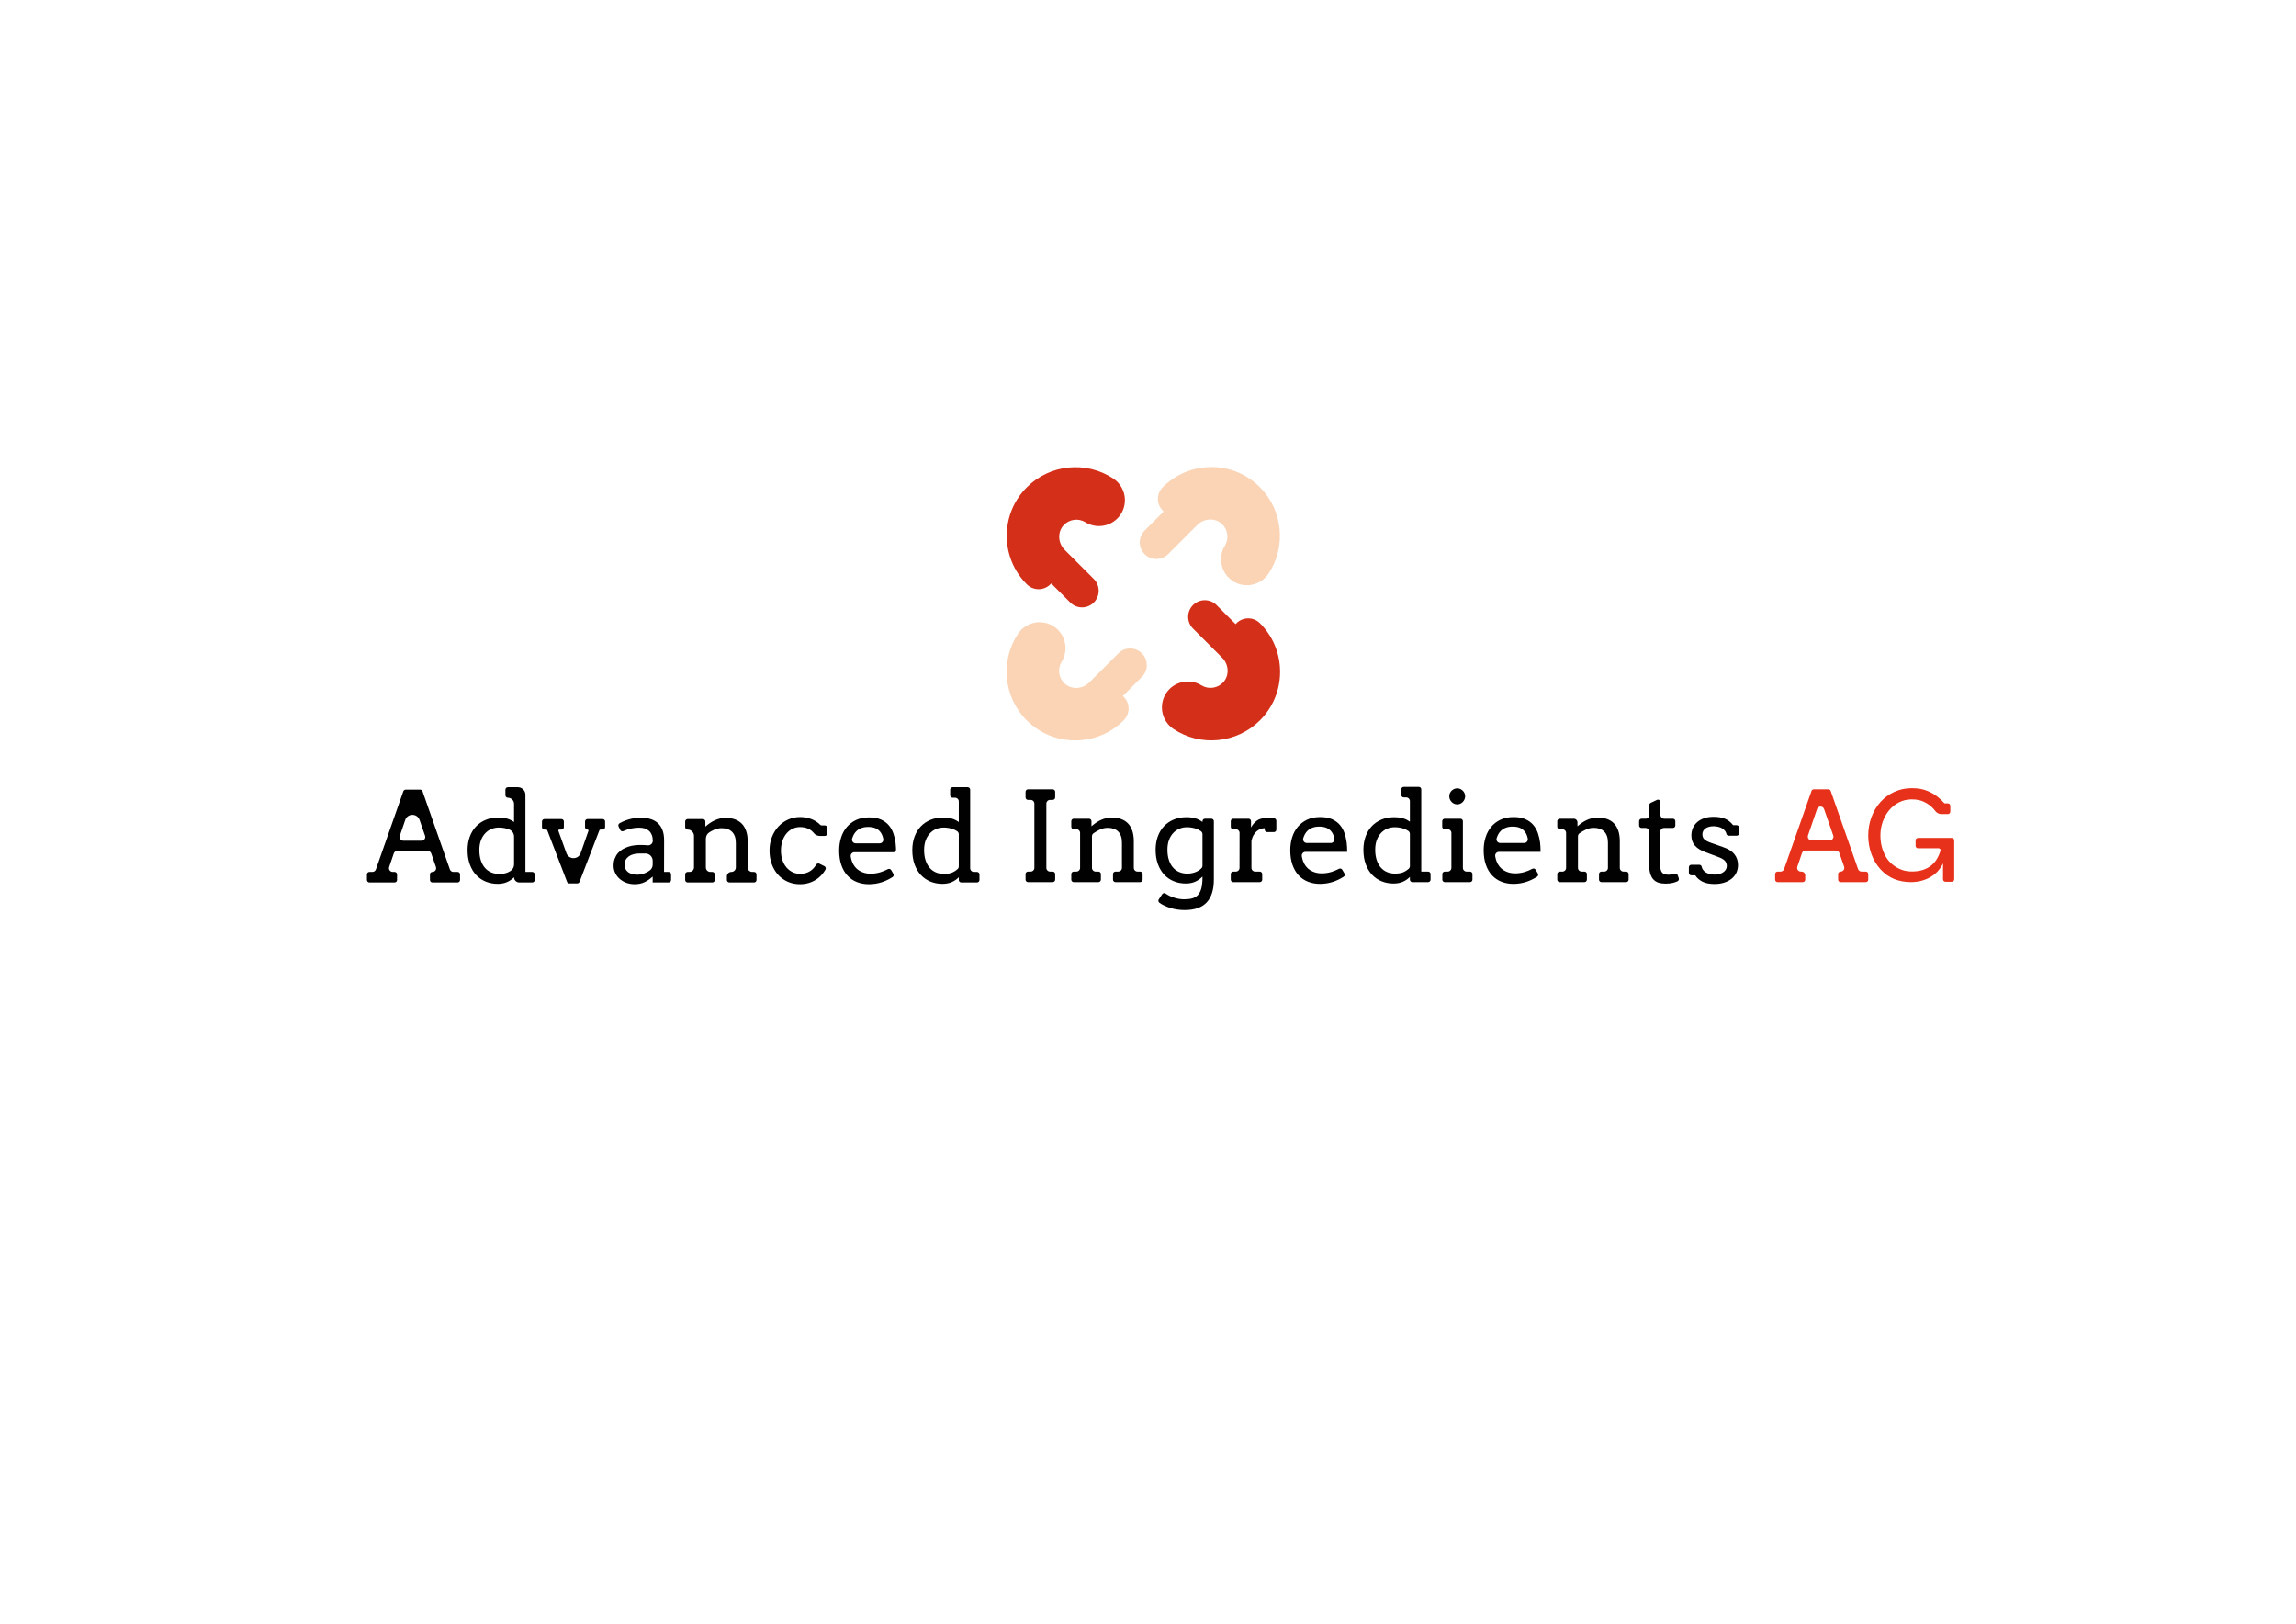
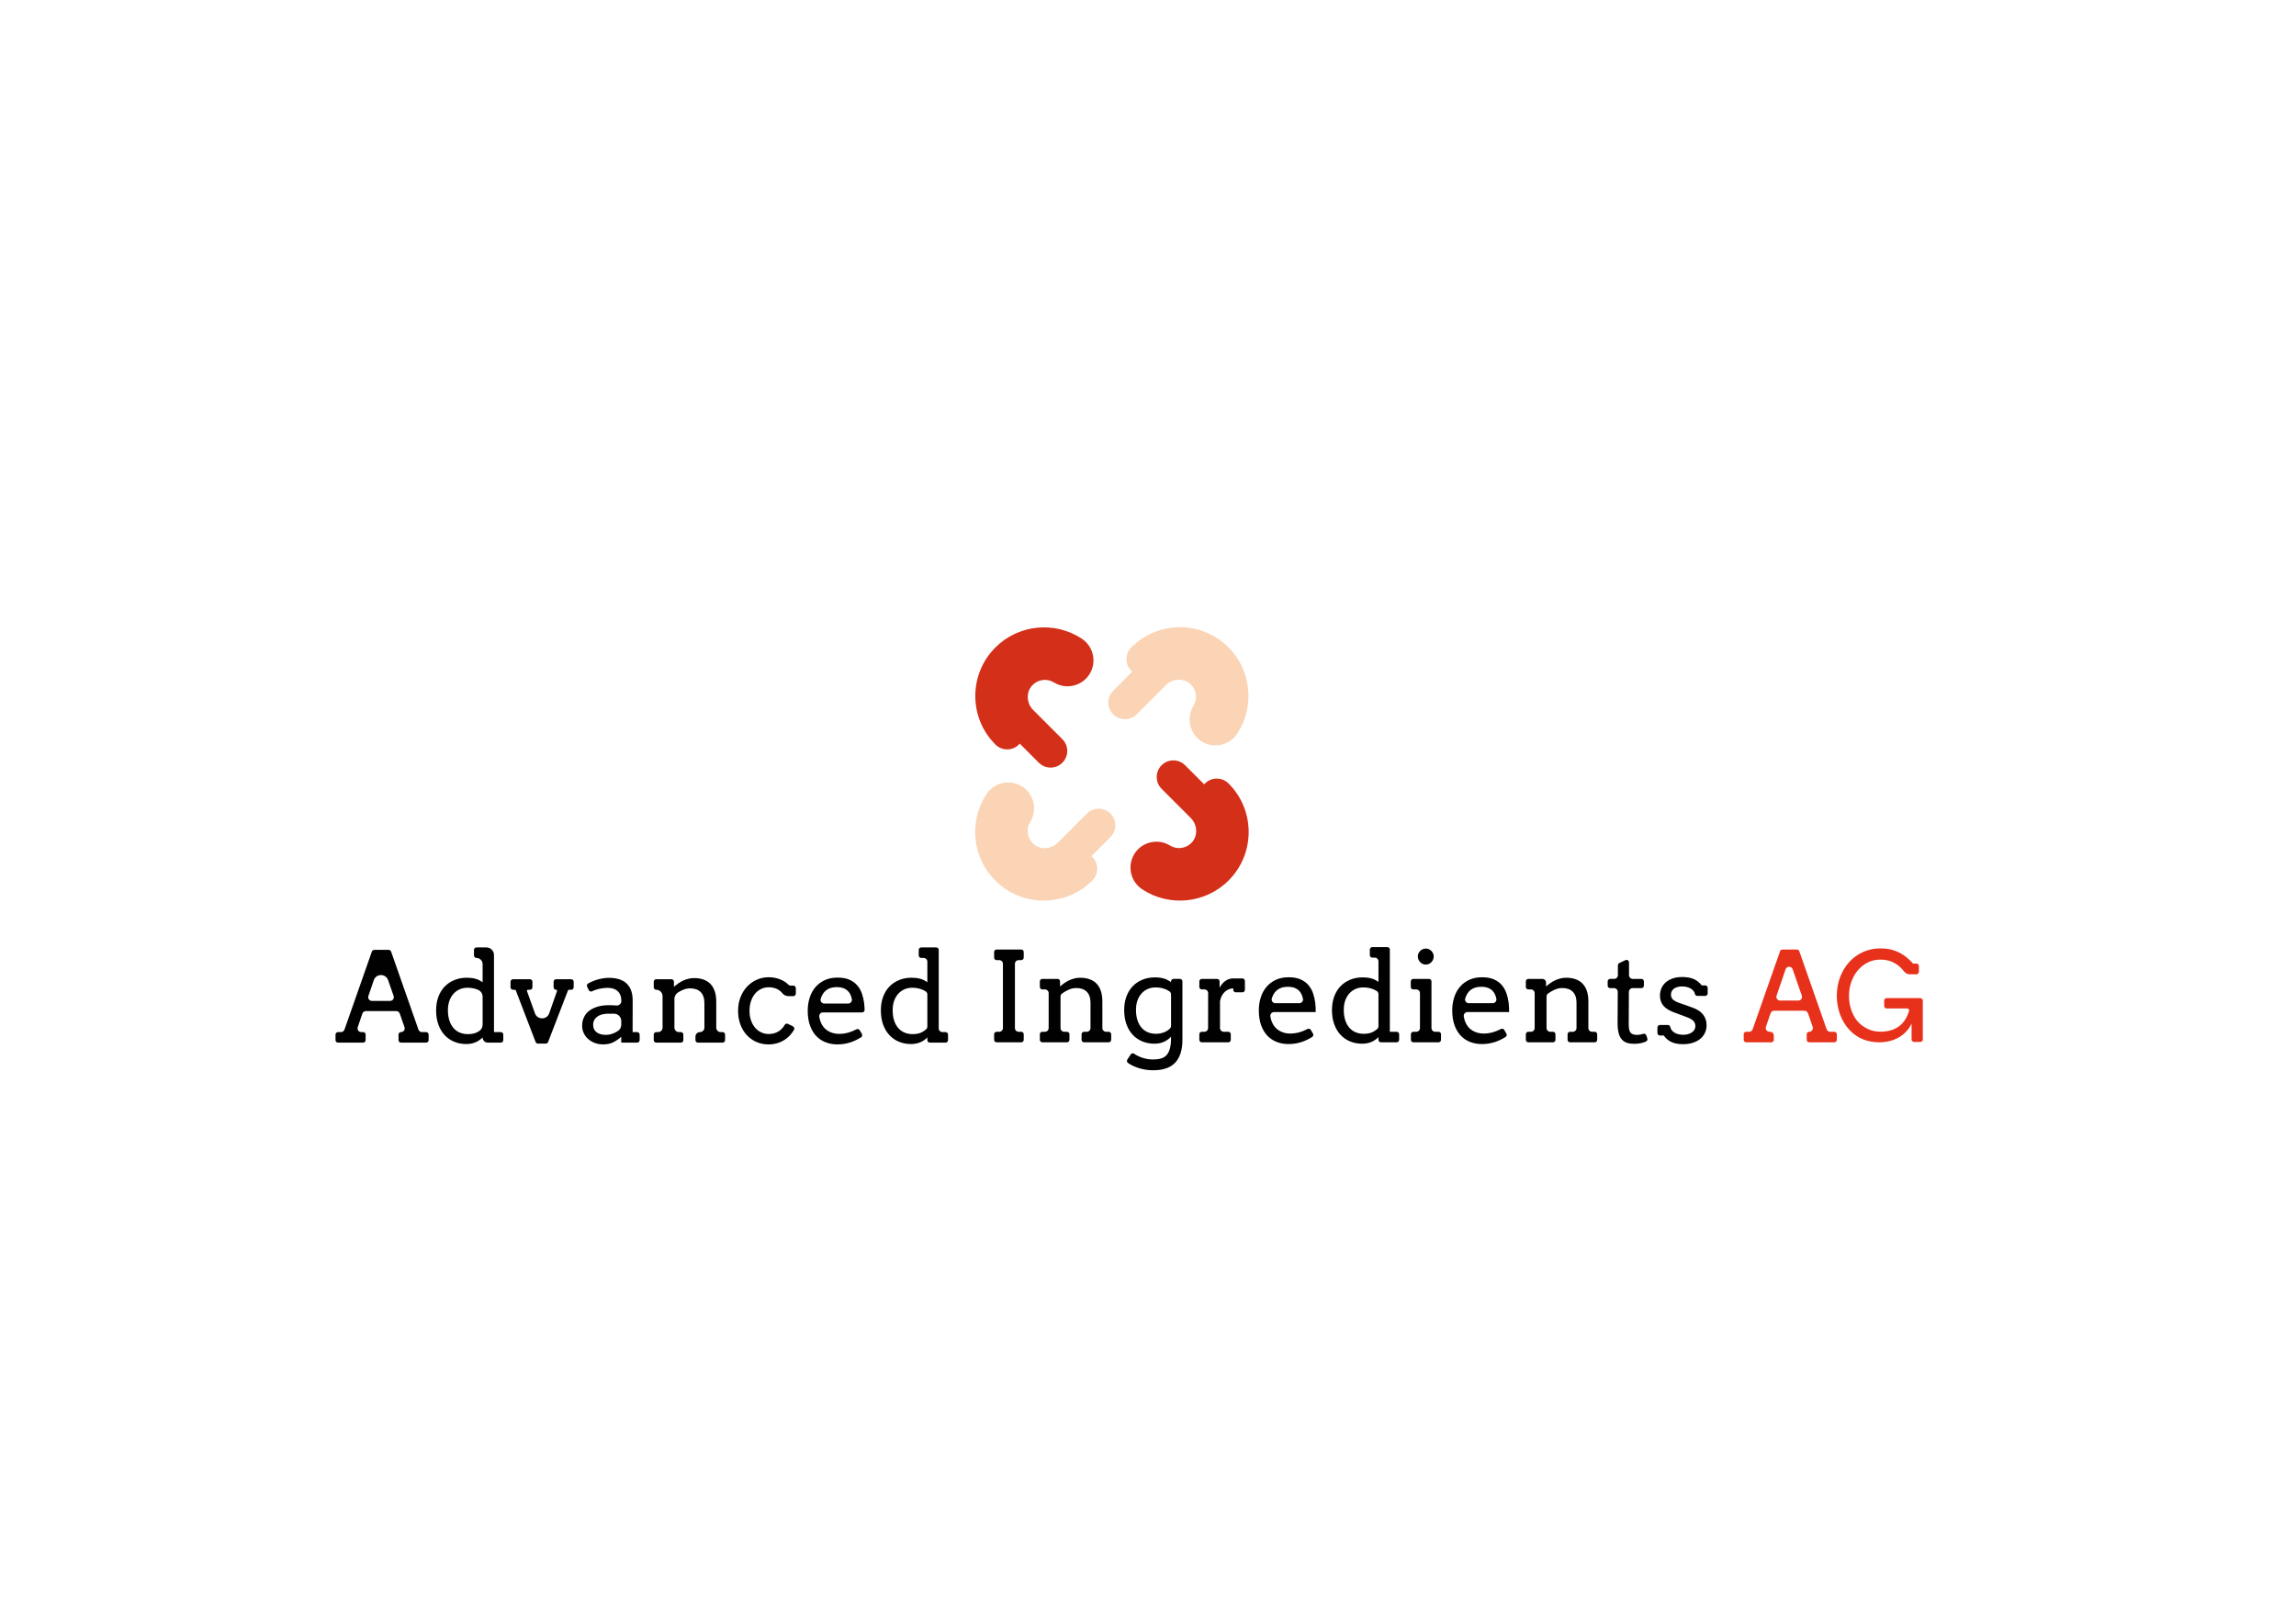
- <svg xmlns="http://www.w3.org/2000/svg" version="1.1" id="svg2" width="1587.4" height="1122.52" viewBox="0 0 1587.4 1122.52">
+ <svg xmlns="http://www.w3.org/2000/svg" version="1.1" id="svg2" viewBox="0 0 1587.4 1122.52">
  <defs id="defs6">
    <clipPath clipPathUnits="userSpaceOnUse" id="clipPath18">
      <path d="M 0,841.89 H 1190.551 V 0 H 0 Z" id="path16" />
    </clipPath>
    <clipPath clipPathUnits="userSpaceOnUse" id="clipPath130">
      <path d="M 0,841.89 H 1190.551 V 0 H 0 Z" id="path128" />
    </clipPath>
  </defs>
  <g id="g10" transform="matrix(1.333333,0,0,-1.333333,0,1122.52)" />
  <g id="g122" transform="matrix(1.333333,0,0,-1.333333,73.63177,1096.552)">
-     <g id="g124" transform="translate(0.8115318,-1.622993)">
+     <g id="g124" transform="translate(-15.48837,-84.6771)">
      <g id="g126" clip-path="url(#clipPath130)">
        <g id="g132" transform="translate(643.3623,447.3776)" />
        <g id="g136" transform="translate(763.5488,482.192)" />
        <g id="g140" transform="translate(499.3535,438.3209)" />
        <g id="g144" transform="translate(520.9131,441.7408)" />
        <g id="g148" transform="translate(466.0083,440.8951)" />
        <g id="g152" transform="translate(861.3447,440.8951)" />
        <g id="g156" transform="translate(710.6572,422.6627)" />
        <g id="g160" transform="translate(961.5117,482.1237)" />
        <g id="g164" transform="translate(299.894,389.1207)">
          <path d="m 238.713,90.091 c 0,-2.208 -0.842,-4.417 -2.527,-6.102 l -9.89,-9.888 c 0.155,-0.137 0.309,-0.281 0.459,-0.43 3.369,-3.365 3.369,-8.833 0,-12.199 -6.721,-6.723 -15.657,-10.423 -25.165,-10.423 -9.507,0 -18.443,3.7 -25.164,10.423 -11.94,11.935 -13.833,30.794 -4.496,44.842 2.123,3.195 5.518,5.338 9.313,5.877 3.793,0.539 7.643,-0.57 10.569,-3.039 5.042,-4.268 6.234,-11.703 2.767,-17.305 -2.245,-3.624 -1.601,-8.385 1.535,-11.302 3.49,-3.251 9.213,-3.012 12.757,0.531 l 15.116,15.116 c 3.37,3.368 8.831,3.368 12.201,-0.002 1.683,-1.685 2.525,-3.892 2.525,-6.099" style="fill:#fad4b5;fill-opacity:1;fill-rule:nonzero;stroke:none" id="path166" />
        </g>
        <g id="g168" transform="translate(329.9727,422.7799)">
          <path d="m 238.713,90.091 c 2.207,0 4.417,-0.842 6.102,-2.527 l 9.888,-9.89 c 0.137,0.155 0.28,0.31 0.429,0.459 3.366,3.369 8.833,3.369 12.199,0 6.723,-6.721 10.424,-15.657 10.424,-25.164 0,-9.508 -3.701,-18.443 -10.424,-25.164 -11.935,-11.941 -30.794,-13.834 -44.842,-4.497 -3.194,2.123 -5.337,5.518 -5.876,9.313 -0.539,3.793 0.569,7.643 3.039,10.569 4.268,5.042 11.702,6.234 17.305,2.767 3.624,-2.245 8.384,-1.6 11.301,1.535 3.252,3.491 3.012,9.213 -0.531,12.757 l -15.116,15.116 c -3.367,3.37 -3.367,8.831 0.002,12.202 1.685,1.682 3.893,2.524 6.1,2.524" style="fill:#d42f19;fill-opacity:1;fill-rule:nonzero;stroke:none" id="path170" />
        </g>
        <g id="g172" transform="translate(266.3232,419.0455)">
          <path d="m 238.713,90.091 c -2.207,0 -4.417,0.843 -6.102,2.527 l -9.888,9.891 c -0.136,-0.155 -0.28,-0.31 -0.429,-0.459 -3.366,-3.37 -8.833,-3.37 -12.199,0 -6.723,6.721 -10.424,15.657 -10.424,25.164 0,9.507 3.701,18.443 10.424,25.164 11.935,11.94 30.794,13.833 44.842,4.497 3.195,-2.123 5.337,-5.518 5.876,-9.313 0.539,-3.793 -0.569,-7.644 -3.039,-10.569 -4.268,-5.043 -11.702,-6.234 -17.304,-2.767 -3.625,2.245 -8.385,1.6 -11.302,-1.536 -3.252,-3.49 -3.012,-9.212 0.531,-12.757 l 15.116,-15.115 c 3.367,-3.371 3.367,-8.831 -0.002,-12.202 -1.685,-1.682 -3.892,-2.525 -6.1,-2.525" style="fill:#d42f19;fill-opacity:1;fill-rule:nonzero;stroke:none" id="path174" />
        </g>
        <g id="g176" transform="translate(296.2407,452.7692)">
          <path d="m 238.713,90.091 c 0,2.208 0.842,4.417 2.527,6.102 l 9.891,9.888 c -0.156,0.137 -0.31,0.281 -0.46,0.43 -3.369,3.365 -3.369,8.833 0,12.198 6.721,6.724 15.658,10.424 25.165,10.424 9.507,0 18.443,-3.7 25.164,-10.424 11.94,-11.934 13.833,-30.793 4.497,-44.842 -2.123,-3.194 -5.518,-5.337 -9.314,-5.876 -3.793,-0.539 -7.643,0.57 -10.569,3.039 -5.042,4.268 -6.234,11.703 -2.767,17.305 2.245,3.624 1.601,8.384 -1.535,11.301 -3.49,3.252 -9.213,3.013 -12.757,-0.53 l -15.116,-15.117 c -3.37,-3.367 -8.831,-3.367 -12.201,0.003 -1.683,1.685 -2.525,3.892 -2.525,6.099" style="fill:#fad4b5;fill-opacity:1;fill-rule:nonzero;stroke:none" id="path178" />
        </g>
        <g id="g180" transform="translate(421.5117,376.1764)">
          <path d="m -268.399,12.001 h 9.439 c 1.325,0 2.256,1.307 1.819,2.559 l -2.852,8.197 c -1.228,3.527 -6.22,3.514 -7.428,-0.02 l -2.802,-8.186 c -0.428,-1.25 0.503,-2.55 1.824,-2.55 m 15.084,-16.177 v 0 c 1.327,0 2.256,1.307 1.819,2.561 l -2.463,7.059 c -0.27,0.773 -1,1.291 -1.819,1.291 h -15.746 c -0.824,0 -1.558,-0.524 -1.824,-1.306 l -2.4,-7.059 c -0.426,-1.249 0.503,-2.546 1.824,-2.546 h 0.974 c 0.708,0 1.285,-0.576 1.285,-1.286 v -2.888 c 0,-0.708 -0.576,-1.283 -1.285,-1.283 h -13.039 c -0.708,0 -1.285,0.575 -1.285,1.283 v 2.888 c 0,0.71 0.576,1.286 1.285,1.286 h 1.537 c 0.82,0 1.547,0.515 1.819,1.286 l 14.218,40.488 c 0.18,0.513 0.666,0.859 1.211,0.859 h 7.536 c 0.546,0 1.033,-0.345 1.213,-0.859 l 14.188,-40.486 c 0.27,-0.773 1,-1.288 1.818,-1.288 h 2.17 c 0.71,0 1.285,-0.576 1.285,-1.286 v -2.888 c 0,-0.708 -0.575,-1.283 -1.285,-1.283 h -13.037 c -0.71,0 -1.285,0.575 -1.285,1.283 v 2.888 c 0,0.71 0.575,1.286 1.285,1.286" style="fill:#000100;fill-opacity:1;fill-rule:nonzero;stroke:none;stroke-width:1.501" id="path182" />
        </g>
        <g id="g184" transform="translate(454.6401,364.6998)">
          <path d="m -251.804,6.252 c 1.755,0 3.224,0.26 4.41,0.779 0.563,0.245 1.102,0.549 1.621,0.911 1.04,0.726 1.647,1.93 1.647,3.2 v 14.48 c 0,1.544 -0.899,2.952 -2.307,3.581 -0.429,0.192 -0.877,0.356 -1.342,0.492 -1.375,0.402 -2.78,0.603 -4.218,0.603 -1.397,0 -2.708,-0.26 -3.935,-0.777 -1.225,-0.519 -2.299,-1.276 -3.22,-2.269 -0.919,-0.994 -1.644,-2.209 -2.172,-3.647 -0.528,-1.438 -0.794,-3.087 -0.794,-4.949 0,-2.031 0.254,-3.817 0.762,-5.361 0.507,-1.544 1.216,-2.838 2.125,-3.884 0.908,-1.048 1.998,-1.836 3.266,-2.365 1.27,-0.527 2.655,-0.792 4.156,-0.792 m 4.489,44.95 h 5.159 c 2.17,0 3.929,-1.759 3.929,-3.929 V 7.299 h 3.536 c 0.71,0 1.285,-0.576 1.285,-1.285 V 3.127 c 0,-0.71 -0.575,-1.285 -1.285,-1.285 h -6.741 c -1.489,0 -2.696,1.208 -2.696,2.697 -1.058,-1.078 -2.284,-1.92 -3.68,-2.522 -1.396,-0.603 -2.982,-0.905 -4.758,-0.905 -2.22,0 -4.288,0.387 -6.202,1.159 -1.914,0.771 -3.574,1.903 -4.98,3.394 -1.406,1.492 -2.505,3.32 -3.299,5.489 -0.794,2.167 -1.19,4.647 -1.19,7.439 0,2.537 0.381,4.847 1.142,6.931 0.761,2.083 1.84,3.859 3.236,5.33 1.396,1.468 3.077,2.61 5.045,3.425 1.966,0.814 4.155,1.22 6.565,1.22 1.586,0 3.035,-0.174 4.347,-0.522 1.31,-0.35 2.57,-0.958 3.775,-1.824 v 9.403 c 0,1.762 -1.427,3.19 -3.188,3.19 -0.71,0 -1.285,0.575 -1.285,1.285 v 2.886 c 0,0.708 0.575,1.285 1.285,1.285" style="fill:#000100;fill-opacity:1;fill-rule:nonzero;stroke:none;stroke-width:1.501" id="path186" />
        </g>
        <g id="g188" transform="translate(470.2583,383.6578)">
          <path d="m -243.98,15.748 h 8.787 c 0.71,0 1.285,-0.575 1.285,-1.283 v -2.888 c 0,-0.71 -0.575,-1.285 -1.285,-1.285 h -1.072 c -0.351,0 -0.596,-0.347 -0.477,-0.678 l 4.137,-11.533 c 1.249,-3.485 6.182,-3.467 7.406,0.027 l 4.03,11.511 c 0.116,0.33 -0.129,0.674 -0.477,0.674 -0.71,0 -1.285,0.575 -1.285,1.285 v 2.888 c 0,0.708 0.575,1.283 1.285,1.283 h 7.836 c 0.708,0 1.283,-0.575 1.283,-1.283 v -2.888 c 0,-0.71 -0.575,-1.285 -1.283,-1.285 h -1.192 c -0.21,0 -0.398,-0.129 -0.473,-0.326 L -225.787,-16.801 c -0.191,-0.495 -0.668,-0.821 -1.199,-0.821 h -4.072 c -0.533,0 -1.009,0.326 -1.199,0.823 l -10.281,26.766 c -0.075,0.195 -0.263,0.326 -0.471,0.326 h -0.97 c -0.71,0 -1.285,0.575 -1.285,1.285 v 2.888 c 0,0.708 0.575,1.283 1.285,1.283" style="fill:#000100;fill-opacity:1;fill-rule:nonzero;stroke:none;stroke-width:1.501" id="path190" />
        </g>
        <g id="g192" transform="translate(502.3193,364.4469)">
          <path d="m -227.92,6.125 c 0.782,0 1.564,0.093 2.347,0.284 0.782,0.191 1.523,0.45 2.22,0.779 0.698,0.327 1.343,0.708 1.936,1.142 l 0.017,0.014 c 0.938,0.689 1.475,1.797 1.481,2.96 l 0.007,2.004 c 0.009,2.092 -1.684,3.793 -3.776,3.793 h -3.059 c -1.142,0 -2.184,-0.126 -3.125,-0.38 -0.941,-0.254 -1.756,-0.624 -2.442,-1.112 -0.687,-0.486 -1.222,-1.088 -1.603,-1.807 -0.38,-0.719 -0.57,-1.543 -0.57,-2.474 0,-0.868 0.158,-1.624 0.476,-2.269 0.317,-0.645 0.767,-1.184 1.348,-1.617 0.582,-0.434 1.274,-0.762 2.079,-0.983 0.803,-0.224 1.692,-0.333 2.664,-0.333 m 7.994,-0.983 c -1.247,-1.165 -2.628,-2.115 -4.14,-2.856 -1.513,-0.74 -3.23,-1.111 -5.156,-1.111 -1.606,0 -3.081,0.255 -4.425,0.762 -1.343,0.507 -2.501,1.201 -3.473,2.077 -0.973,0.878 -1.729,1.897 -2.268,3.062 -0.54,1.162 -0.809,2.399 -0.809,3.71 0,1.396 0.206,2.633 0.618,3.712 0.413,1.079 0.962,2.014 1.65,2.807 0.687,0.794 1.49,1.46 2.411,1.999 0.92,0.54 1.882,0.973 2.886,1.3 1.004,0.329 2.031,0.561 3.078,0.698 1.046,0.138 2.046,0.207 2.997,0.207 1.522,0 2.801,-0.047 3.838,-0.144 0.087,-0.007 0.173,-0.015 0.258,-0.023 1.381,-0.138 2.58,0.937 2.597,2.325 0,1.162 -0.17,2.172 -0.507,3.027 -0.339,0.857 -0.815,1.565 -1.427,2.125 -0.614,0.561 -1.348,0.979 -2.205,1.253 -0.856,0.276 -1.813,0.413 -2.871,0.413 -0.994,0 -1.945,-0.068 -2.855,-0.206 -0.91,-0.138 -1.759,-0.318 -2.553,-0.54 -0.794,-0.222 -1.522,-0.476 -2.188,-0.761 -0.203,-0.086 -0.393,-0.174 -0.578,-0.263 -0.638,-0.311 -1.408,-0.033 -1.711,0.609 l -0.848,1.792 c -0.29,0.615 -0.05,1.343 0.542,1.677 0.485,0.273 0.997,0.536 1.532,0.785 0.929,0.432 1.908,0.803 2.934,1.109 1.025,0.306 2.071,0.549 3.14,0.731 1.067,0.179 2.119,0.269 3.156,0.269 1.903,0 3.616,-0.227 5.138,-0.681 1.523,-0.456 2.813,-1.157 3.871,-2.11 1.058,-0.952 1.872,-2.163 2.444,-3.632 0.57,-1.469 0.856,-3.23 0.856,-5.282 l -0.032,-16.431 h 2.364 c 0.708,0 1.285,-0.576 1.285,-1.285 V 3.38 c 0,-0.71 -0.576,-1.285 -1.285,-1.285 h -8.264 z" style="fill:#000100;fill-opacity:1;fill-rule:nonzero;stroke:none;stroke-width:1.501" id="path194" />
        </g>
        <g id="g196" transform="translate(534.8345,365.3981)">
          <path d="m -211.631,6.601 v 0 c 1.279,0 2.316,1.036 2.316,2.314 V 21.605 c 0,2.517 -0.639,4.425 -1.92,5.726 -1.279,1.301 -3.114,1.95 -5.504,1.95 -1.375,0 -2.759,-0.326 -4.155,-0.983 -0.735,-0.344 -1.45,-0.734 -2.145,-1.168 -1.139,-0.711 -1.821,-1.974 -1.821,-3.317 V 8.916 c 0,-1.279 1.036,-2.314 2.314,-2.314 h 1.033 c 0.71,0 1.283,-0.576 1.283,-1.285 V 2.429 c 0,-0.71 -0.573,-1.285 -1.283,-1.285 h -12.785 c -0.708,0 -1.285,0.575 -1.285,1.285 v 2.888 c 0,0.708 0.576,1.285 1.285,1.285 h 0.968 c 1.279,0 2.316,1.036 2.316,2.314 V 25.269 c 0,1.815 -1.471,3.284 -3.284,3.284 -0.708,0 -1.285,0.575 -1.285,1.283 v 2.888 c 0,0.71 0.576,1.285 1.285,1.285 h 7.899 c 0.71,0 1.285,-0.575 1.285,-1.285 v -2.585 h 0.063 c 0.698,0.612 1.442,1.195 2.236,1.744 0.794,0.549 1.623,1.025 2.49,1.427 0.868,0.401 1.771,0.717 2.712,0.952 0.941,0.233 1.93,0.348 2.966,0.348 1.756,0 3.341,-0.243 4.759,-0.728 1.415,-0.488 2.621,-1.228 3.616,-2.221 0.994,-0.995 1.761,-2.268 2.299,-3.823 0.539,-1.555 0.809,-3.389 0.809,-5.504 V 8.916 c 0,-1.279 1.037,-2.314 2.316,-2.314 h 0.968 c 0.708,0 1.285,-0.576 1.285,-1.285 V 2.429 c 0,-0.71 -0.576,-1.285 -1.285,-1.285 h -12.785 c -0.71,0 -1.285,0.575 -1.285,1.285 V 4.286 c 0,1.279 1.037,2.316 2.316,2.316" style="fill:#000100;fill-opacity:1;fill-rule:nonzero;stroke:none;stroke-width:1.501" id="path198" />
        </g>
        <g id="g200" transform="translate(565.4116,377.8248)">
          <path d="m -196.314,12.827 c -1.196,0 -2.353,0.512 -3.102,1.445 -0.698,0.869 -1.501,1.55 -2.411,2.043 -1.364,0.74 -2.945,1.111 -4.743,1.111 -1.375,0 -2.664,-0.285 -3.869,-0.856 -1.205,-0.572 -2.259,-1.387 -3.156,-2.444 -0.899,-1.057 -1.607,-2.341 -2.125,-3.853 -0.518,-1.513 -0.777,-3.2 -0.777,-5.06 0,-1.84 0.26,-3.5 0.777,-4.982 0.518,-1.48 1.232,-2.744 2.142,-3.79 0.908,-1.046 1.96,-1.851 3.156,-2.411 1.193,-0.561 2.478,-0.841 3.853,-0.841 2.031,0 3.796,0.491 5.298,1.474 1.205,0.791 2.215,1.878 3.026,3.262 0.342,0.587 1.073,0.815 1.681,0.515 l 2.586,-1.277 c 0.665,-0.326 0.916,-1.148 0.548,-1.792 -0.503,-0.877 -1.075,-1.689 -1.719,-2.436 -0.931,-1.078 -1.983,-1.998 -3.156,-2.759 -1.174,-0.762 -2.465,-1.348 -3.871,-1.762 -1.406,-0.411 -2.892,-0.618 -4.456,-0.618 -2.283,0 -4.393,0.429 -6.328,1.286 -1.935,0.856 -3.607,2.056 -5.013,3.599 -1.406,1.543 -2.501,3.383 -3.283,5.52 -0.783,2.136 -1.174,4.473 -1.174,7.011 0,2.537 0.413,4.874 1.237,7.011 0.826,2.134 1.956,3.968 3.395,5.504 1.438,1.532 3.119,2.732 5.043,3.599 1.924,0.866 3.986,1.3 6.185,1.3 2.073,0 4.033,-0.359 5.885,-1.078 1.719,-0.669 3.244,-1.656 4.57,-2.964 0.194,-0.191 0.452,-0.303 0.725,-0.303 h 1.62 c 0.71,0 1.285,-0.575 1.285,-1.285 v -2.888 c 0,-0.708 -0.575,-1.283 -1.285,-1.283 z" style="fill:#000100;fill-opacity:1;fill-rule:nonzero;stroke:none;stroke-width:1.501" id="path202" />
        </g>
        <g id="g204" transform="translate(582.1118,380.9313)">
          <path d="m -187.948,14.383 c -1.375,0 -2.574,-0.195 -3.601,-0.587 -1.025,-0.39 -1.899,-0.95 -2.616,-1.681 -0.72,-0.729 -1.295,-1.624 -1.729,-2.681 -0.14,-0.338 -0.267,-0.692 -0.383,-1.057 -0.395,-1.235 0.545,-2.496 1.842,-2.496 h 12.404 c 1.22,0 2.14,1.123 1.89,2.317 -0.08,0.369 -0.17,0.728 -0.272,1.078 -0.308,1.036 -0.777,1.935 -1.412,2.696 -0.635,0.761 -1.448,1.354 -2.442,1.776 -0.994,0.423 -2.221,0.635 -3.68,0.635 m -7.175,-13.102 c -1.186,0 -2.079,-1.06 -1.903,-2.232 0.017,-0.108 0.035,-0.215 0.052,-0.321 0.138,-0.771 0.333,-1.507 0.587,-2.203 0.782,-2.116 2.035,-3.707 3.76,-4.774 1.723,-1.069 3.674,-1.602 5.852,-1.602 1.713,0 3.379,0.237 4.997,0.713 1.288,0.378 2.627,0.928 4.015,1.65 0.608,0.317 1.358,0.11 1.707,-0.482 l 1.126,-1.906 c 0.351,-0.596 0.173,-1.366 -0.413,-1.734 -1.815,-1.142 -3.637,-2.016 -5.468,-2.619 -2.178,-0.719 -4.441,-1.079 -6.789,-1.079 -2.22,0 -4.276,0.371 -6.169,1.111 -1.893,0.74 -3.521,1.84 -4.886,3.299 -1.364,1.459 -2.432,3.278 -3.205,5.456 -0.771,2.178 -1.157,4.716 -1.157,7.613 0,2.349 0.329,4.563 0.983,6.646 0.656,2.083 1.635,3.902 2.934,5.457 1.301,1.553 2.913,2.784 4.838,3.695 1.924,0.908 4.167,1.363 6.726,1.363 2.474,0 4.54,-0.375 6.202,-1.126 1.66,-0.75 3.014,-1.744 4.06,-2.981 1.048,-1.238 1.84,-2.649 2.379,-4.236 0.539,-1.585 0.914,-3.205 1.126,-4.854 0.107,-0.803 0.174,-1.617 0.206,-2.442 0.015,-0.372 0.027,-0.74 0.035,-1.102 0.015,-0.72 -0.567,-1.31 -1.286,-1.31 z" style="fill:#000100;fill-opacity:1;fill-rule:nonzero;stroke:none;stroke-width:1.501" id="path206" />
        </g>
        <g id="g208" transform="translate(608.2871,364.6998)">
          <path d="m -174.836,6.252 c 1.755,0 3.224,0.26 4.41,0.779 0.943,0.411 1.827,0.989 2.649,1.732 0.399,0.359 0.617,0.878 0.617,1.414 v 16.62 c 0,0.641 -0.317,1.244 -0.848,1.602 -0.847,0.566 -1.779,0.998 -2.799,1.297 -1.375,0.402 -2.781,0.603 -4.219,0.603 -1.396,0 -2.708,-0.26 -3.934,-0.777 -1.226,-0.519 -2.299,-1.276 -3.22,-2.269 -0.92,-0.994 -1.644,-2.209 -2.173,-3.647 -0.528,-1.438 -0.792,-3.087 -0.792,-4.949 0,-2.031 0.254,-3.817 0.761,-5.361 0.509,-1.544 1.216,-2.838 2.125,-3.884 0.91,-1.048 1.999,-1.836 3.268,-2.365 1.268,-0.527 2.654,-0.792 4.156,-0.792 m 4.488,44.95 h 7.803 c 0.71,0 1.285,-0.576 1.285,-1.285 V 9.225 c 0,-1.064 0.863,-1.926 1.927,-1.926 h 1.611 c 0.71,0 1.285,-0.576 1.285,-1.285 V 3.127 c 0,-0.71 -0.575,-1.285 -1.285,-1.285 h -8.153 c -0.71,0 -1.285,0.575 -1.285,1.285 v 1.412 c -1.058,-1.078 -2.283,-1.92 -3.679,-2.522 -1.397,-0.603 -2.982,-0.905 -4.759,-0.905 -2.22,0 -4.287,0.387 -6.202,1.159 -1.914,0.771 -3.574,1.903 -4.979,3.394 -1.408,1.492 -2.507,3.32 -3.299,5.489 -0.794,2.167 -1.19,4.647 -1.19,7.439 0,2.537 0.381,4.847 1.141,6.931 0.762,2.083 1.842,3.859 3.238,5.33 1.394,1.468 3.077,2.61 5.043,3.425 1.968,0.814 4.156,1.22 6.567,1.22 1.586,0 3.035,-0.174 4.347,-0.522 1.31,-0.35 2.57,-0.958 3.773,-1.824 V 43.819 c 0,1.064 -0.862,1.927 -1.926,1.927 h -1.262 c -0.708,0 -1.283,0.575 -1.283,1.285 v 2.886 c 0,0.708 0.575,1.285 1.283,1.285" style="fill:#000100;fill-opacity:1;fill-rule:nonzero;stroke:none;stroke-width:1.501" id="path210" />
        </g>
        <g id="g212" transform="translate(637.3242,393.9186)">
          <path d="m -160.29,20.889 h 12.785 c 0.708,0 1.283,-0.575 1.283,-1.283 v -2.921 c 0,-0.708 -0.575,-1.283 -1.283,-1.283 h -1.358 c -1.064,0 -1.926,-0.862 -1.926,-1.926 v -33.294 c 0,-1.064 0.862,-1.927 1.926,-1.927 h 1.358 c 0.708,0 1.283,-0.575 1.283,-1.285 v -2.888 c 0,-0.708 -0.575,-1.283 -1.283,-1.283 h -12.785 c -0.71,0 -1.283,0.575 -1.283,1.283 v 2.888 c 0,0.71 0.573,1.285 1.283,1.285 h 1.357 c 1.063,0 1.927,0.863 1.927,1.927 v 33.294 c 0,1.064 -0.865,1.926 -1.927,1.926 h -1.357 c -0.71,0 -1.283,0.575 -1.283,1.283 v 2.921 c 0,0.708 0.573,1.283 1.283,1.283" style="fill:#000100;fill-opacity:1;fill-rule:nonzero;stroke:none;stroke-width:1.501" id="path214" />
        </g>
        <g id="g216" transform="translate(667.5352,365.5133)">
          <path d="m -145.156,6.659 h 1.421 c 1.063,0 1.926,0.863 1.926,1.927 V 21.664 c 0,2.517 -0.639,4.425 -1.918,5.726 -1.28,1.301 -3.114,1.95 -5.504,1.95 -1.375,0 -2.76,-0.326 -4.155,-0.982 -1.102,-0.518 -2.154,-1.133 -3.162,-1.845 -0.507,-0.36 -0.804,-0.947 -0.804,-1.568 V 8.586 c 0,-1.064 0.863,-1.927 1.927,-1.927 h 1.42 c 0.71,0 1.285,-0.575 1.285,-1.283 V 2.488 c 0,-0.71 -0.575,-1.285 -1.285,-1.285 h -12.784 c -0.71,0 -1.286,0.575 -1.286,1.285 v 2.888 c 0,0.708 0.576,1.283 1.286,1.283 h 1.357 c 1.063,0 1.926,0.863 1.926,1.927 V 26.685 c 0,1.064 -0.863,1.927 -1.926,1.927 h -1.357 c -0.71,0 -1.286,0.575 -1.286,1.283 v 2.888 c 0,0.71 0.576,1.285 1.286,1.285 h 7.899 c 0.708,0 1.283,-0.575 1.283,-1.285 v -2.585 h 0.065 c 0.698,0.612 1.442,1.195 2.235,1.744 0.794,0.549 1.623,1.025 2.49,1.427 0.869,0.401 1.771,0.717 2.714,0.952 0.94,0.233 1.929,0.348 2.966,0.348 1.755,0 3.341,-0.243 4.758,-0.728 1.417,-0.488 2.622,-1.228 3.617,-2.221 0.994,-0.995 1.761,-2.268 2.299,-3.823 0.537,-1.555 0.808,-3.389 0.808,-5.504 V 8.586 c 0,-1.064 0.863,-1.927 1.927,-1.927 h 1.358 c 0.708,0 1.283,-0.575 1.283,-1.283 V 2.488 c 0,-0.71 -0.575,-1.285 -1.283,-1.285 h -12.787 c -0.708,0 -1.283,0.575 -1.283,1.285 v 2.888 c 0,0.708 0.575,1.283 1.283,1.283" style="fill:#000100;fill-opacity:1;fill-rule:nonzero;stroke:none;stroke-width:1.501" id="path218" />
        </g>
        <g id="g220" transform="translate(692.3477,364.816)">
          <path d="m -132.726,6.31 c 0.971,0 1.86,0.095 2.664,0.285 0.804,0.191 1.534,0.438 2.188,0.746 0.656,0.308 1.232,0.66 1.731,1.064 0.255,0.206 0.494,0.419 0.713,0.636 0.365,0.365 0.57,0.857 0.57,1.372 v 16.315 c 0,0.626 -0.303,1.214 -0.814,1.576 -0.878,0.623 -1.848,1.096 -2.913,1.417 -1.408,0.422 -2.85,0.635 -4.33,0.635 -1.396,0 -2.708,-0.26 -3.934,-0.777 -1.226,-0.519 -2.299,-1.276 -3.22,-2.269 -0.92,-0.994 -1.644,-2.209 -2.173,-3.647 -0.528,-1.438 -0.792,-3.087 -0.792,-4.949 0,-2.031 0.254,-3.817 0.762,-5.361 0.507,-1.544 1.214,-2.838 2.125,-3.884 0.908,-1.048 1.998,-1.836 3.266,-2.365 1.268,-0.528 2.654,-0.792 4.156,-0.792 m 7.866,-1.523 c -1.079,-1.141 -2.331,-2.029 -3.76,-2.664 -1.426,-0.633 -3.05,-0.952 -4.869,-0.952 -2.218,0 -4.287,0.387 -6.2,1.159 -1.914,0.771 -3.575,1.903 -4.98,3.394 -1.408,1.492 -2.507,3.32 -3.299,5.489 -0.794,2.167 -1.19,4.647 -1.19,7.439 0,2.537 0.381,4.848 1.141,6.931 0.762,2.083 1.842,3.859 3.238,5.33 1.394,1.468 3.077,2.61 5.043,3.425 1.968,0.814 4.156,1.22 6.567,1.22 1.65,0 3.135,-0.185 4.458,-0.555 1.321,-0.369 2.606,-1.01 3.853,-1.918 v 0.398 c 0,0.708 0.575,1.283 1.285,1.283 h 3.331 c 0.71,0 1.285,-0.575 1.285,-1.283 V 3.201 c 0,-5.202 -1.231,-9.135 -3.695,-11.802 -2.465,-2.663 -6.296,-3.996 -11.499,-3.996 -1.142,0 -2.337,0.084 -3.586,0.254 -1.247,0.17 -2.478,0.438 -3.695,0.809 -1.216,0.369 -2.4,0.841 -3.553,1.412 -0.776,0.384 -1.51,0.826 -2.205,1.325 -0.563,0.404 -0.71,1.18 -0.326,1.758 l 1.752,2.646 c 0.395,0.597 1.205,0.765 1.791,0.354 0.36,-0.252 0.741,-0.492 1.147,-0.723 0.814,-0.465 1.686,-0.862 2.616,-1.189 0.931,-0.329 1.891,-0.588 2.888,-0.777 0.994,-0.191 1.987,-0.285 2.981,-0.285 1.629,0 3.039,0.168 4.234,0.507 1.195,0.338 2.178,0.935 2.951,1.792 0.773,0.857 1.348,2.014 1.729,3.475 0.38,1.457 0.57,3.308 0.57,5.55 z" style="fill:#000100;fill-opacity:1;fill-rule:nonzero;stroke:none;stroke-width:1.501" id="path222" />
        </g>
        <g id="g224" transform="translate(722.2529,379.1451)">
          <path d="m -117.746,13.488 h -3.458 c -0.708,0 -1.285,0.576 -1.285,1.285 v 0.747 c -0.698,0 -1.412,-0.134 -2.142,-0.398 -0.728,-0.266 -1.411,-0.665 -2.044,-1.205 -0.635,-0.539 -1.19,-1.226 -1.668,-2.062 -0.447,-0.788 -0.779,-1.713 -0.994,-2.775 -0.024,-0.126 -0.036,-0.255 -0.036,-0.384 V -5.046 c 0,-1.064 0.862,-1.927 1.926,-1.927 h 2.373 c 0.71,0 1.285,-0.575 1.285,-1.283 v -2.888 c 0,-0.71 -0.575,-1.285 -1.285,-1.285 h -13.737 c -0.71,0 -1.285,0.575 -1.285,1.285 v 2.888 c 0,0.708 0.575,1.283 1.285,1.283 h 1.328 c 1.063,0 1.926,0.862 1.927,1.924 l 0.025,18.098 c 0.001,1.066 -0.862,1.93 -1.927,1.93 h -1.354 c -0.71,0 -1.285,0.575 -1.285,1.285 v 2.886 c 0,0.71 0.575,1.285 1.285,1.285 h 7.931 c 0.71,0 1.283,-0.575 1.283,-1.285 v -3.253 c 0.381,0.678 0.811,1.307 1.286,1.888 0.476,0.582 1.004,1.09 1.587,1.523 0.581,0.432 1.226,0.771 1.935,1.015 0.707,0.243 1.475,0.365 2.299,0.365 h 3.108 c 0.554,0 1.108,-0.007 1.663,-0.021 0.696,-0.018 1.255,-0.585 1.255,-1.285 v -4.611 c 0,-0.708 -0.573,-1.285 -1.283,-1.285" style="fill:#000100;fill-opacity:1;fill-rule:nonzero;stroke:none;stroke-width:1.501" id="path226" />
        </g>
        <g id="g228" transform="translate(737.9551,381.0475)">
          <path d="m -109.88,14.441 c -1.375,0 -2.574,-0.195 -3.599,-0.587 -1.027,-0.39 -1.899,-0.95 -2.619,-1.681 -0.717,-0.729 -1.295,-1.624 -1.728,-2.681 -0.14,-0.338 -0.267,-0.692 -0.383,-1.057 -0.395,-1.235 0.545,-2.496 1.842,-2.496 h 12.404 c 1.22,0 2.14,1.123 1.888,2.316 -0.078,0.371 -0.168,0.729 -0.27,1.079 -0.308,1.036 -0.777,1.935 -1.412,2.696 -0.635,0.761 -1.448,1.354 -2.442,1.776 -0.995,0.423 -2.22,0.635 -3.68,0.635 m -7.173,-13.102 c -1.187,0 -2.08,-1.06 -1.905,-2.233 0.017,-0.107 0.035,-0.213 0.052,-0.32 0.138,-0.771 0.333,-1.507 0.587,-2.203 0.782,-2.116 2.035,-3.707 3.76,-4.774 1.723,-1.069 3.674,-1.602 5.852,-1.602 1.714,0 3.379,0.237 4.997,0.713 1.288,0.378 2.627,0.928 4.015,1.65 0.608,0.317 1.357,0.11 1.707,-0.482 l 1.126,-1.906 c 0.351,-0.596 0.173,-1.366 -0.413,-1.734 -1.815,-1.142 -3.637,-2.016 -5.466,-2.619 -2.179,-0.719 -4.441,-1.078 -6.79,-1.078 -2.22,0 -4.276,0.369 -6.169,1.109 -1.893,0.74 -3.521,1.84 -4.886,3.299 -1.364,1.459 -2.432,3.278 -3.205,5.456 -0.771,2.178 -1.157,4.716 -1.157,7.613 0,2.349 0.329,4.563 0.983,6.646 0.656,2.083 1.635,3.902 2.934,5.456 1.301,1.555 2.913,2.786 4.838,3.697 1.924,0.908 4.167,1.363 6.726,1.363 2.475,0 4.542,-0.375 6.202,-1.126 1.66,-0.75 3.014,-1.744 4.06,-2.981 1.048,-1.238 1.84,-2.649 2.379,-4.237 0.54,-1.585 0.916,-3.203 1.126,-4.853 0.107,-0.803 0.174,-1.617 0.207,-2.442 0.03,-0.826 0.047,-1.629 0.047,-2.412 z" style="fill:#000100;fill-opacity:1;fill-rule:nonzero;stroke:none;stroke-width:1.501" id="path230" />
        </g>
        <g id="g232" transform="translate(764.1299,364.816)">
          <path d="m -96.768,6.31 c 1.756,0 3.224,0.26 4.41,0.777 0.943,0.413 1.827,0.991 2.651,1.734 0.399,0.359 0.617,0.878 0.617,1.414 v 16.62 c 0,0.642 -0.317,1.244 -0.848,1.6 -0.847,0.567 -1.78,1 -2.799,1.298 -1.375,0.402 -2.783,0.603 -4.221,0.603 -1.396,0 -2.708,-0.26 -3.932,-0.777 -1.226,-0.519 -2.299,-1.276 -3.221,-2.269 -0.919,-0.994 -1.644,-2.209 -2.172,-3.647 -0.528,-1.438 -0.792,-3.087 -0.792,-4.949 0,-2.031 0.254,-3.817 0.761,-5.361 0.507,-1.544 1.216,-2.838 2.125,-3.884 0.908,-1.048 1.999,-1.836 3.266,-2.365 1.27,-0.528 2.655,-0.792 4.156,-0.792 m 4.488,44.95 h 7.805 c 0.71,0 1.285,-0.576 1.285,-1.285 V 7.356 h 3.536 c 0.71,0 1.286,-0.575 1.286,-1.283 V 3.185 c 0,-0.71 -0.576,-1.285 -1.286,-1.285 h -8.152 c -0.71,0 -1.285,0.575 -1.285,1.285 v 1.412 c -1.058,-1.078 -2.284,-1.92 -3.68,-2.522 -1.396,-0.603 -2.981,-0.905 -4.758,-0.905 -2.22,0 -4.287,0.387 -6.202,1.159 -1.914,0.771 -3.575,1.903 -4.98,3.394 -1.408,1.492 -2.507,3.32 -3.299,5.489 -0.794,2.167 -1.189,4.647 -1.189,7.439 0,2.537 0.381,4.848 1.141,6.931 0.761,2.083 1.84,3.859 3.236,5.33 1.396,1.468 3.078,2.61 5.043,3.425 1.968,0.814 4.158,1.22 6.567,1.22 1.586,0 3.035,-0.174 4.347,-0.522 1.312,-0.35 2.57,-0.958 3.775,-1.824 v 10.666 c 0,1.064 -0.863,1.926 -1.927,1.926 h -1.262 c -0.708,0 -1.283,0.576 -1.283,1.286 v 2.886 c 0,0.708 0.575,1.285 1.283,1.285" style="fill:#000100;fill-opacity:1;fill-rule:nonzero;stroke:none;stroke-width:1.501" id="path234" />
        </g>
        <g id="g236" transform="translate(782.8447,391.5309)">
          <path d="m -87.393,19.692 c 0,0.549 0.11,1.073 0.333,1.57 0.221,0.497 0.516,0.931 0.887,1.3 0.371,0.369 0.811,0.666 1.316,0.889 0.507,0.222 1.048,0.335 1.62,0.335 0.549,0 1.072,-0.113 1.568,-0.335 0.498,-0.222 0.932,-0.519 1.301,-0.889 0.371,-0.369 0.666,-0.803 0.887,-1.3 0.224,-0.497 0.335,-1.021 0.335,-1.57 0,-0.572 -0.111,-1.111 -0.335,-1.618 -0.221,-0.507 -0.516,-0.958 -0.887,-1.349 -0.369,-0.39 -0.803,-0.696 -1.301,-0.919 -0.497,-0.222 -1.019,-0.335 -1.568,-0.335 -0.572,0 -1.112,0.113 -1.62,0.335 -0.506,0.222 -0.946,0.528 -1.316,0.919 -0.371,0.392 -0.666,0.842 -0.887,1.349 -0.224,0.507 -0.333,1.046 -0.333,1.618 M -89.757,8.05 h 8.153 c 0.71,0 1.285,-0.575 1.285,-1.283 V -17.43 c 0,-1.064 0.862,-1.929 1.926,-1.929 h 1.738 c 0.71,0 1.285,-0.573 1.285,-1.283 v -2.888 c 0,-0.71 -0.575,-1.283 -1.285,-1.283 h -13.037 c -0.71,0 -1.286,0.573 -1.286,1.283 v 2.888 c 0,0.71 0.576,1.283 1.286,1.283 h 1.483 c 1.064,0 1.926,0.865 1.926,1.929 V 0.667 c 0,1.064 -0.862,1.927 -1.926,1.927 h -1.547 c -0.71,0 -1.285,0.575 -1.285,1.285 v 2.888 c 0,0.708 0.575,1.283 1.285,1.283" style="fill:#000100;fill-opacity:1;fill-rule:nonzero;stroke:none;stroke-width:1.501" id="path238" />
        </g>
        <g id="g240" transform="translate(804.7715,381.0475)">
          <path d="m -76.409,14.441 c -1.375,0 -2.576,-0.195 -3.601,-0.587 -1.027,-0.39 -1.899,-0.95 -2.618,-1.681 -0.719,-0.729 -1.295,-1.624 -1.729,-2.681 -0.138,-0.338 -0.266,-0.692 -0.383,-1.057 -0.393,-1.235 0.545,-2.496 1.843,-2.496 h 12.402 c 1.222,0 2.142,1.123 1.89,2.316 -0.078,0.371 -0.168,0.729 -0.27,1.079 -0.309,1.036 -0.777,1.935 -1.412,2.696 -0.635,0.761 -1.45,1.354 -2.444,1.776 -0.994,0.423 -2.22,0.635 -3.679,0.635 m -7.175,-13.102 c -1.186,0 -2.079,-1.06 -1.903,-2.233 0.017,-0.107 0.035,-0.213 0.053,-0.32 0.137,-0.771 0.333,-1.507 0.587,-2.203 0.782,-2.116 2.034,-3.707 3.76,-4.774 1.722,-1.069 3.673,-1.602 5.852,-1.602 1.713,0 3.377,0.237 4.995,0.713 1.289,0.378 2.627,0.928 4.017,1.65 0.608,0.317 1.357,0.11 1.707,-0.482 l 1.126,-1.906 c 0.351,-0.596 0.173,-1.366 -0.413,-1.734 -1.816,-1.142 -3.637,-2.016 -5.468,-2.619 -2.178,-0.719 -4.441,-1.078 -6.789,-1.078 -2.22,0 -4.276,0.369 -6.17,1.109 -1.893,0.74 -3.521,1.84 -4.884,3.299 -1.364,1.459 -2.433,3.278 -3.205,5.456 -0.771,2.178 -1.157,4.716 -1.157,7.613 0,2.349 0.327,4.563 0.983,6.646 0.656,2.083 1.633,3.902 2.934,5.456 1.301,1.555 2.913,2.786 4.838,3.697 1.924,0.908 4.165,1.363 6.724,1.363 2.475,0 4.542,-0.375 6.202,-1.126 1.662,-0.75 3.014,-1.744 4.06,-2.981 1.048,-1.238 1.842,-2.649 2.379,-4.237 0.54,-1.585 0.916,-3.203 1.127,-4.853 0.107,-0.803 0.174,-1.617 0.206,-2.442 0.032,-0.826 0.048,-1.629 0.048,-2.412 z" style="fill:#000100;fill-opacity:1;fill-rule:nonzero;stroke:none;stroke-width:1.501" id="path242" />
        </g>
        <g id="g244" transform="translate(835.4375,365.5133)">
          <path d="m -61.047,6.659 h 1.42 c 1.063,0 1.926,0.863 1.926,1.927 V 21.664 c 0,2.517 -0.639,4.425 -1.918,5.726 -1.279,1.301 -3.114,1.95 -5.504,1.95 -1.375,0 -2.76,-0.326 -4.155,-0.982 -1.1,-0.518 -2.154,-1.133 -3.162,-1.845 -0.507,-0.36 -0.805,-0.947 -0.805,-1.568 V 8.586 c 0,-1.064 0.863,-1.927 1.927,-1.927 h 1.421 c 0.708,0 1.283,-0.575 1.283,-1.283 V 2.488 c 0,-0.71 -0.575,-1.285 -1.283,-1.285 h -12.785 c -0.71,0 -1.286,0.575 -1.286,1.285 v 2.888 c 0,0.708 0.576,1.283 1.286,1.283 h 1.355 c 1.064,0 1.927,0.863 1.927,1.927 V 26.685 c 0,1.064 -0.863,1.927 -1.927,1.927 h -1.355 c -0.71,0 -1.286,0.575 -1.286,1.283 v 2.888 c 0,0.71 0.576,1.285 1.286,1.285 h 7.257 c 1.064,0 1.926,-0.862 1.926,-1.926 v -1.944 h 0.065 c 0.698,0.612 1.442,1.195 2.235,1.744 0.794,0.549 1.623,1.025 2.492,1.427 0.868,0.401 1.77,0.717 2.712,0.952 0.94,0.233 1.929,0.348 2.966,0.348 1.756,0 3.341,-0.243 4.758,-0.728 1.417,-0.488 2.622,-1.228 3.617,-2.221 0.994,-0.995 1.761,-2.268 2.299,-3.823 0.539,-1.555 0.809,-3.389 0.809,-5.504 V 8.586 c 0,-1.064 0.862,-1.927 1.926,-1.927 h 1.358 c 0.708,0 1.283,-0.575 1.283,-1.283 V 2.488 c 0,-0.71 -0.575,-1.285 -1.283,-1.285 H -61.047 c -0.71,0 -1.285,0.575 -1.285,1.285 v 2.888 c 0,0.708 0.575,1.283 1.285,1.283" style="fill:#000100;fill-opacity:1;fill-rule:nonzero;stroke:none;stroke-width:1.501" id="path246" />
        </g>
        <g id="g248" transform="translate(857.0947,383.774)">
          <path d="m -50.198,15.807 h 4.497 c 0.71,0 1.285,-0.575 1.285,-1.283 v -2.223 c 0,-0.71 -0.575,-1.283 -1.285,-1.283 h -4.57 c -1.061,0 -1.921,-0.857 -1.927,-1.918 l -0.086,-17.052 c 0,-1.289 0.149,-2.337 0.444,-3.14 0.297,-0.805 0.771,-1.36 1.427,-1.665 0.656,-0.308 1.396,-0.461 2.221,-0.461 0.889,0 1.669,0.08 2.346,0.237 0.323,0.077 0.66,0.177 1.012,0.302 0.675,0.245 1.421,-0.107 1.656,-0.786 l 0.545,-1.585 c 0.221,-0.642 -0.099,-1.339 -0.725,-1.606 -0.68,-0.29 -1.381,-0.534 -2.106,-0.732 -1.121,-0.306 -2.442,-0.461 -3.964,-0.461 -1.439,0 -2.691,0.174 -3.76,0.524 -1.069,0.348 -1.968,0.935 -2.696,1.761 -0.729,0.824 -1.276,1.93 -1.635,3.316 -0.359,1.384 -0.539,3.113 -0.539,5.186 l 0.084,16.146 c 0.006,1.066 -0.859,1.936 -1.926,1.936 h -2.014 c -0.708,0 -1.283,0.573 -1.283,1.283 v 2.223 c 0,0.708 0.575,1.283 1.283,1.283 h 2.088 c 1.064,0 1.926,0.862 1.926,1.926 v 5.127 c 0,0.497 0.288,0.95 0.735,1.162 l 3.205,1.513 c 0.854,0.404 1.834,-0.218 1.834,-1.16 v -6.642 c 0,-1.064 0.863,-1.926 1.927,-1.926" style="fill:#000100;fill-opacity:1;fill-rule:nonzero;stroke:none;stroke-width:1.501" id="path250" />
        </g>
        <g id="g252" transform="translate(878.2344,379.4098)">
          <path d="m -39.608,13.62 c -0.413,0.623 -0.947,1.132 -1.602,1.523 -0.657,0.39 -1.385,0.675 -2.188,0.856 -0.806,0.179 -1.588,0.27 -2.349,0.27 -0.845,0 -1.623,-0.096 -2.332,-0.287 -0.707,-0.191 -1.316,-0.464 -1.822,-0.824 -0.507,-0.36 -0.905,-0.799 -1.19,-1.316 -0.285,-0.518 -0.429,-1.094 -0.429,-1.729 0,-1.099 0.333,-1.972 1,-2.616 0.666,-0.647 1.782,-1.243 3.347,-1.792 l 6.313,-2.221 c 2.708,-0.91 4.683,-2.148 5.932,-3.712 1.247,-1.565 1.872,-3.437 1.872,-5.615 0,-1.457 -0.291,-2.796 -0.872,-4.014 -0.581,-1.216 -1.406,-2.251 -2.474,-3.107 -1.069,-0.857 -2.355,-1.523 -3.856,-1.999 -1.502,-0.476 -3.171,-0.714 -5.01,-0.714 -2.561,0 -4.644,0.413 -6.251,1.238 -1.606,0.826 -2.843,1.914 -3.71,3.266 h -2.014 c -0.71,0 -1.285,0.576 -1.285,1.286 v 2.886 c 0,0.708 0.575,1.285 1.285,1.285 h 4.119 c 0.617,0 1.141,-0.443 1.261,-1.048 0.095,-0.474 0.257,-0.904 0.489,-1.285 0.39,-0.644 0.91,-1.168 1.553,-1.568 0.645,-0.404 1.375,-0.698 2.188,-0.889 0.815,-0.191 1.645,-0.287 2.492,-0.287 0.824,0 1.618,0.101 2.377,0.303 0.762,0.198 1.435,0.495 2.016,0.886 0.581,0.392 1.042,0.863 1.379,1.414 0.339,0.549 0.507,1.172 0.507,1.87 0,1.058 -0.342,1.957 -1.03,2.697 -0.687,0.74 -1.857,1.405 -3.505,1.998 L -49.681,2.724 c -2.559,0.91 -4.456,2.067 -5.693,3.475 -1.237,1.405 -1.855,3.165 -1.855,5.28 0,1.396 0.258,2.685 0.776,3.871 0.518,1.183 1.27,2.205 2.251,3.06 0.985,0.857 2.184,1.528 3.602,2.014 1.415,0.486 3.033,0.731 4.853,0.731 2.349,0 4.314,-0.329 5.9,-0.985 1.586,-0.654 3.014,-1.776 4.282,-3.362 h 1.794 c 0.708,0 1.283,-0.575 1.283,-1.283 v -2.888 c 0,-0.71 -0.575,-1.285 -1.283,-1.285 h -4.066 c -0.611,0 -1.127,0.431 -1.258,1.028 -0.101,0.458 -0.272,0.872 -0.513,1.24" style="fill:#000100;fill-opacity:1;fill-rule:nonzero;stroke:none;stroke-width:1.501" id="path254" />
        </g>
        <g id="g256" transform="translate(908.001,376.2926)">
          <path d="m -24.697,12.059 h 9.439 c 1.325,0 2.256,1.307 1.819,2.559 l -4.759,13.675 c -0.602,1.731 -3.05,1.725 -3.643,-0.007 l -4.68,-13.677 c -0.428,-1.25 0.501,-2.55 1.824,-2.55 M -9.612,-4.12 v 0 c 1.327,0 2.256,1.309 1.819,2.562 l -2.463,7.059 c -0.27,0.773 -1,1.291 -1.819,1.291 H -27.82 c -0.826,0 -1.559,-0.524 -1.825,-1.306 l -2.4,-7.059 c -0.426,-1.249 0.503,-2.547 1.824,-2.547 h 0.332 c 1.064,0 1.926,-0.863 1.926,-1.927 v -2.245 c 0,-0.708 -0.575,-1.283 -1.283,-1.283 h -13.039 c -0.708,0 -1.283,0.575 -1.283,1.283 v 2.888 c 0,0.71 0.575,1.285 1.283,1.285 h 1.538 c 0.818,0 1.546,0.516 1.818,1.288 l 14.218,40.488 c 0.18,0.513 0.666,0.859 1.211,0.859 h 7.536 c 0.546,0 1.033,-0.345 1.213,-0.859 L -0.563,-2.83 C -0.293,-3.603 0.437,-4.12 1.255,-4.12 H 3.425 c 0.71,0 1.286,-0.575 1.286,-1.285 v -2.888 c 0,-0.708 -0.576,-1.283 -1.286,-1.283 H -9.612 c -0.71,0 -1.285,0.575 -1.285,1.283 v 2.888 c 0,0.71 0.575,1.285 1.285,1.285" style="fill:#e7311b;fill-opacity:1;fill-rule:nonzero;stroke:none;stroke-width:1.501" id="path258" />
        </g>
        <g id="g260" transform="translate(953.4297,362.859)">
          <path d="M -1.94,5.33 V 13.546 C -2.731,11.899 -3.721,10.467 -4.909,9.247 -6.096,8.03 -7.418,7.024 -8.877,6.233 -10.336,5.441 -11.892,4.848 -13.548,4.451 -15.205,4.055 -16.888,3.859 -18.596,3.859 c -3.081,0 -5.926,0.515 -8.53,1.546 -2.606,1.031 -4.964,2.672 -7.078,4.922 -2.113,2.25 -3.728,4.916 -4.844,7.999 -1.114,3.084 -1.671,6.302 -1.671,9.657 0,3.374 0.557,6.562 1.671,9.561 1.115,3 2.678,5.615 4.687,7.842 2.01,2.23 4.407,3.98 7.187,5.252 2.781,1.27 5.798,1.905 9.048,1.905 2.999,0 5.577,-0.426 7.733,-1.28 2.157,-0.856 4,-1.89 5.532,-3.11 1.529,-1.217 2.754,-2.38 3.671,-3.484 h 1.746 c 0.71,0 1.286,-0.575 1.286,-1.283 v -2.994 c 0,-0.708 -0.576,-1.285 -1.286,-1.285 H -2.782 c -1.223,0 -2.388,0.564 -3.12,1.546 -1.237,1.659 -2.745,3.017 -4.521,4.08 -2.304,1.375 -4.88,2.04 -7.736,1.999 -2.394,0 -4.591,-0.51 -6.592,-1.532 -1.999,-1.019 -3.713,-2.394 -5.141,-4.123 -1.426,-1.729 -2.535,-3.718 -3.328,-5.968 -0.791,-2.25 -1.187,-4.626 -1.187,-7.125 0,-2.771 0.437,-5.345 1.312,-7.719 0.875,-2.374 1.989,-4.302 3.344,-5.78 1.354,-1.48 3.026,-2.703 5.015,-3.673 1.99,-0.968 4.192,-1.451 6.61,-1.451 4,0 7.28,0.973 9.842,2.921 2.293,1.743 3.968,4.356 5.027,7.841 0.192,0.629 -0.273,1.268 -0.931,1.268 H -14.873 c -0.71,0 -1.285,0.575 -1.285,1.285 v 2.805 c 0,0.708 0.575,1.285 1.285,1.285 H 2.589 C 3.297,26.763 3.872,26.187 3.872,25.478 V 5.33 C 3.872,4.62 3.297,4.046 2.589,4.046 h -3.245 c -0.708,0 -1.283,0.573 -1.283,1.283" style="fill:#e7311b;fill-opacity:1;fill-rule:nonzero;stroke:none;stroke-width:1.501" id="path262" />
        </g>
      </g>
    </g>
  </g>
</svg>
